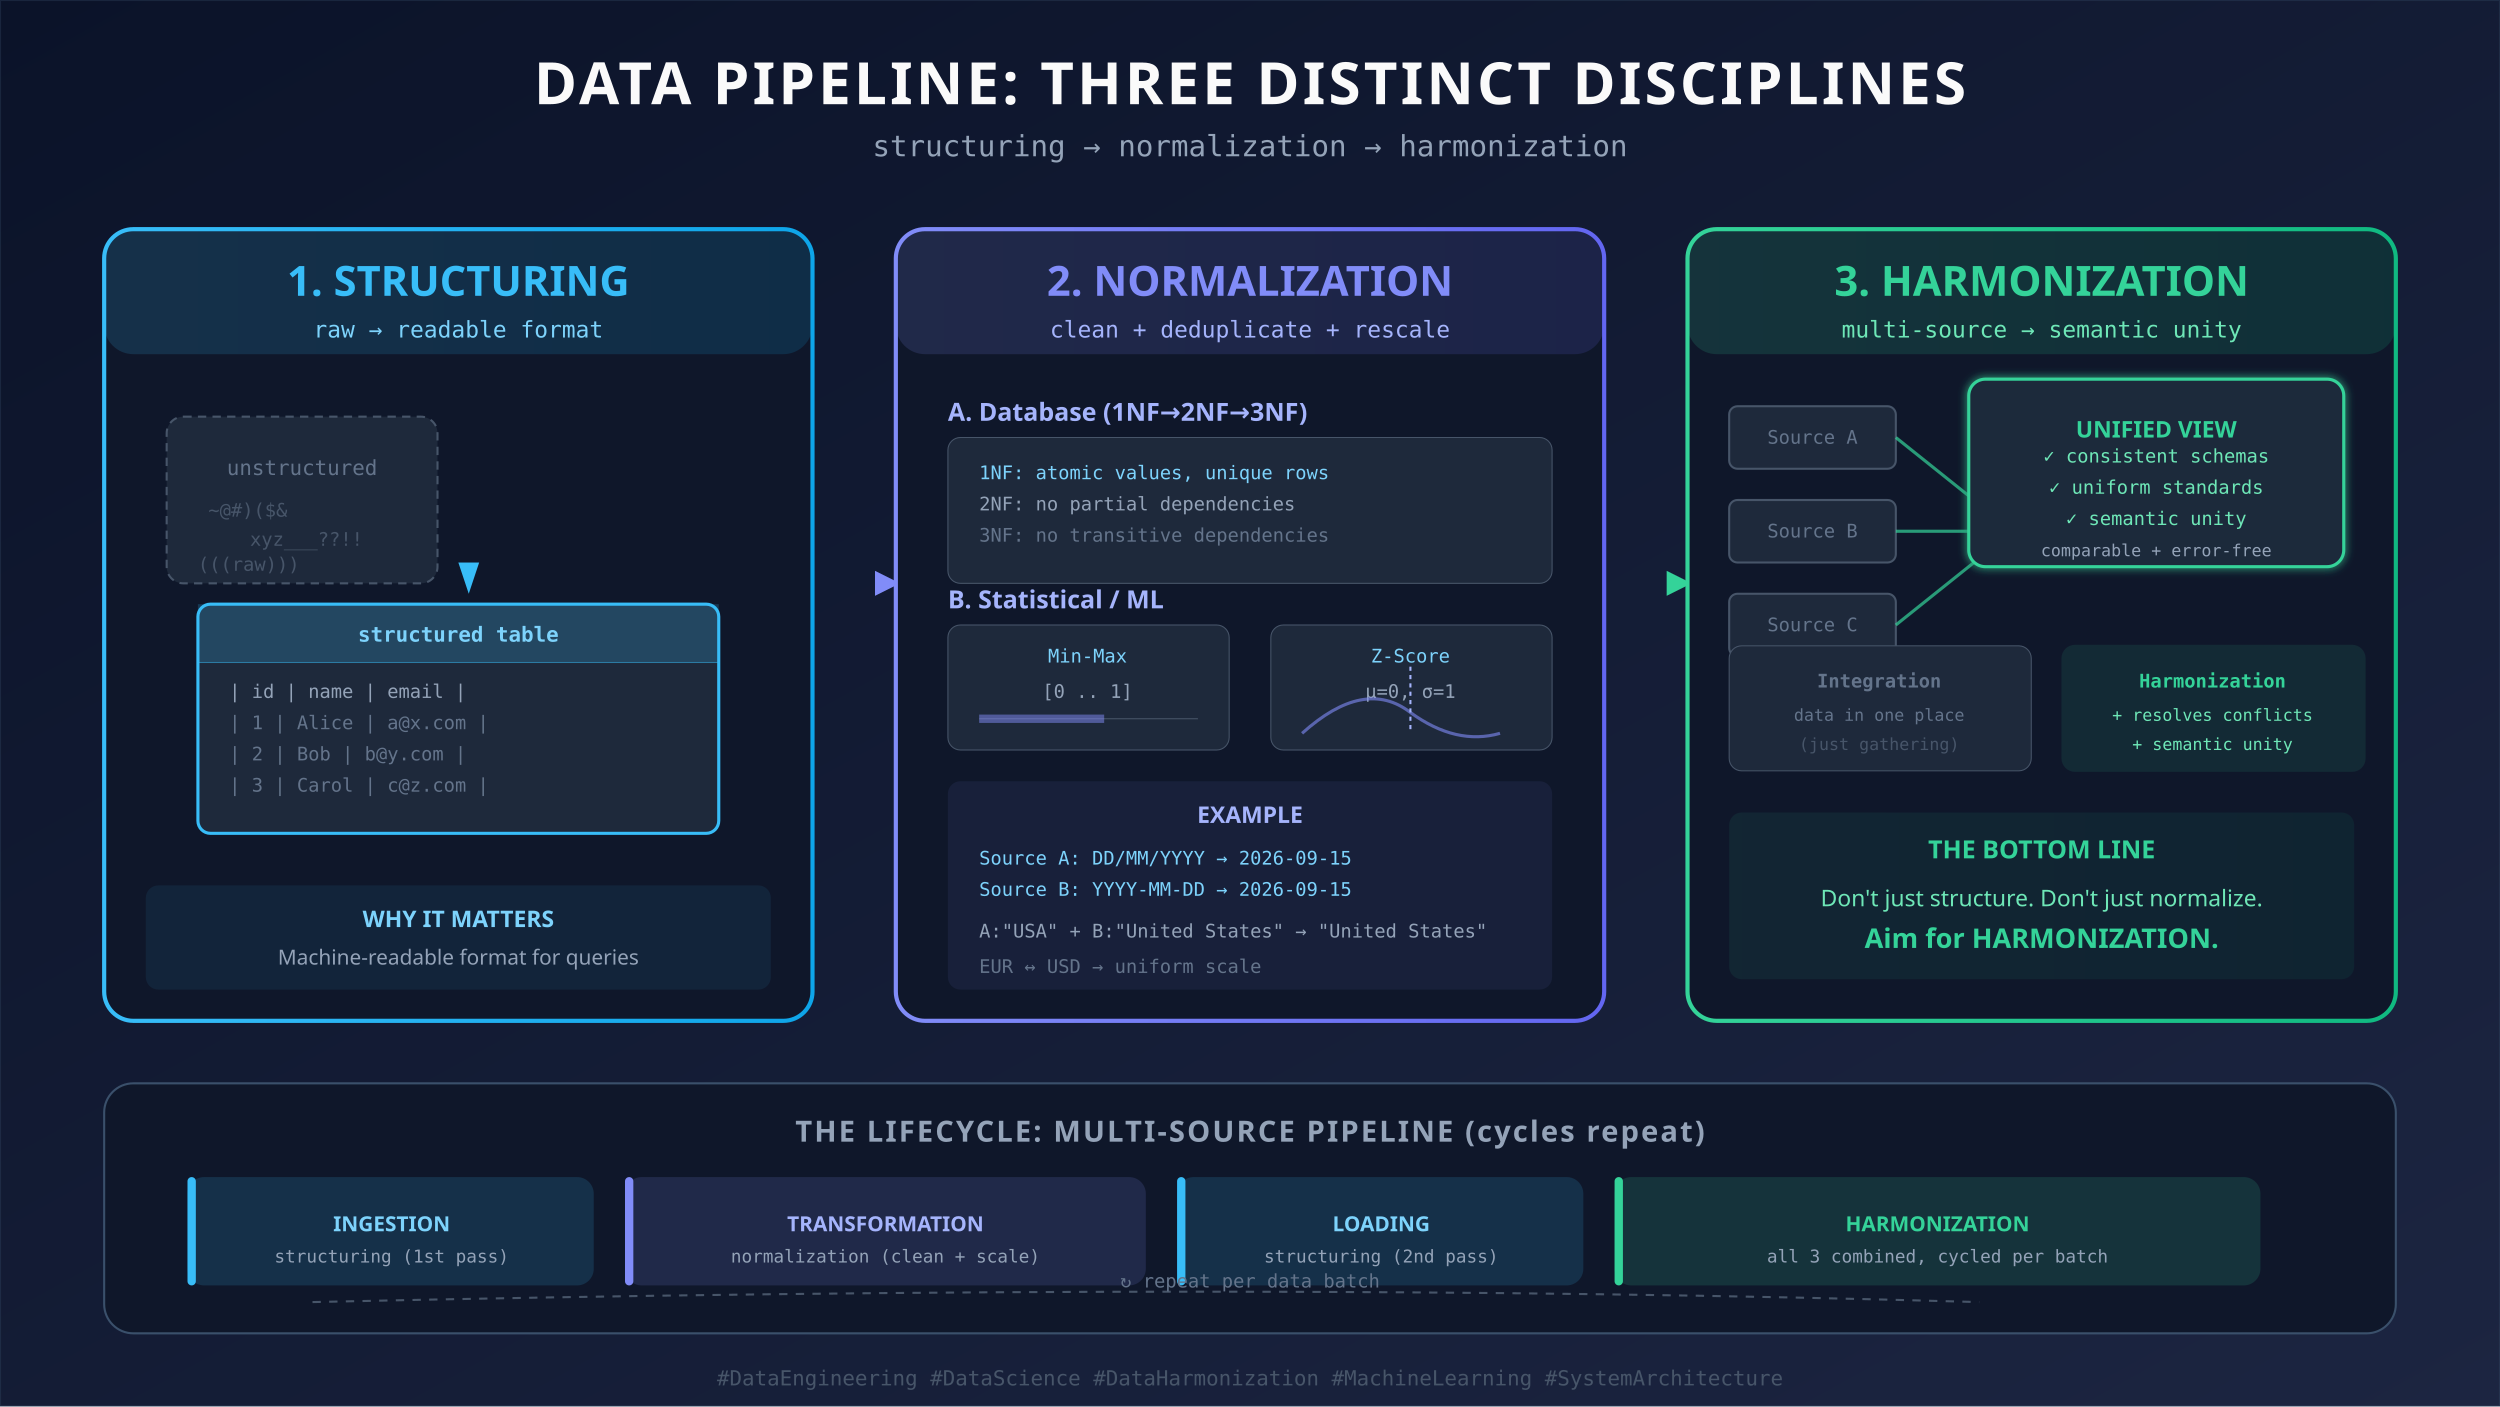
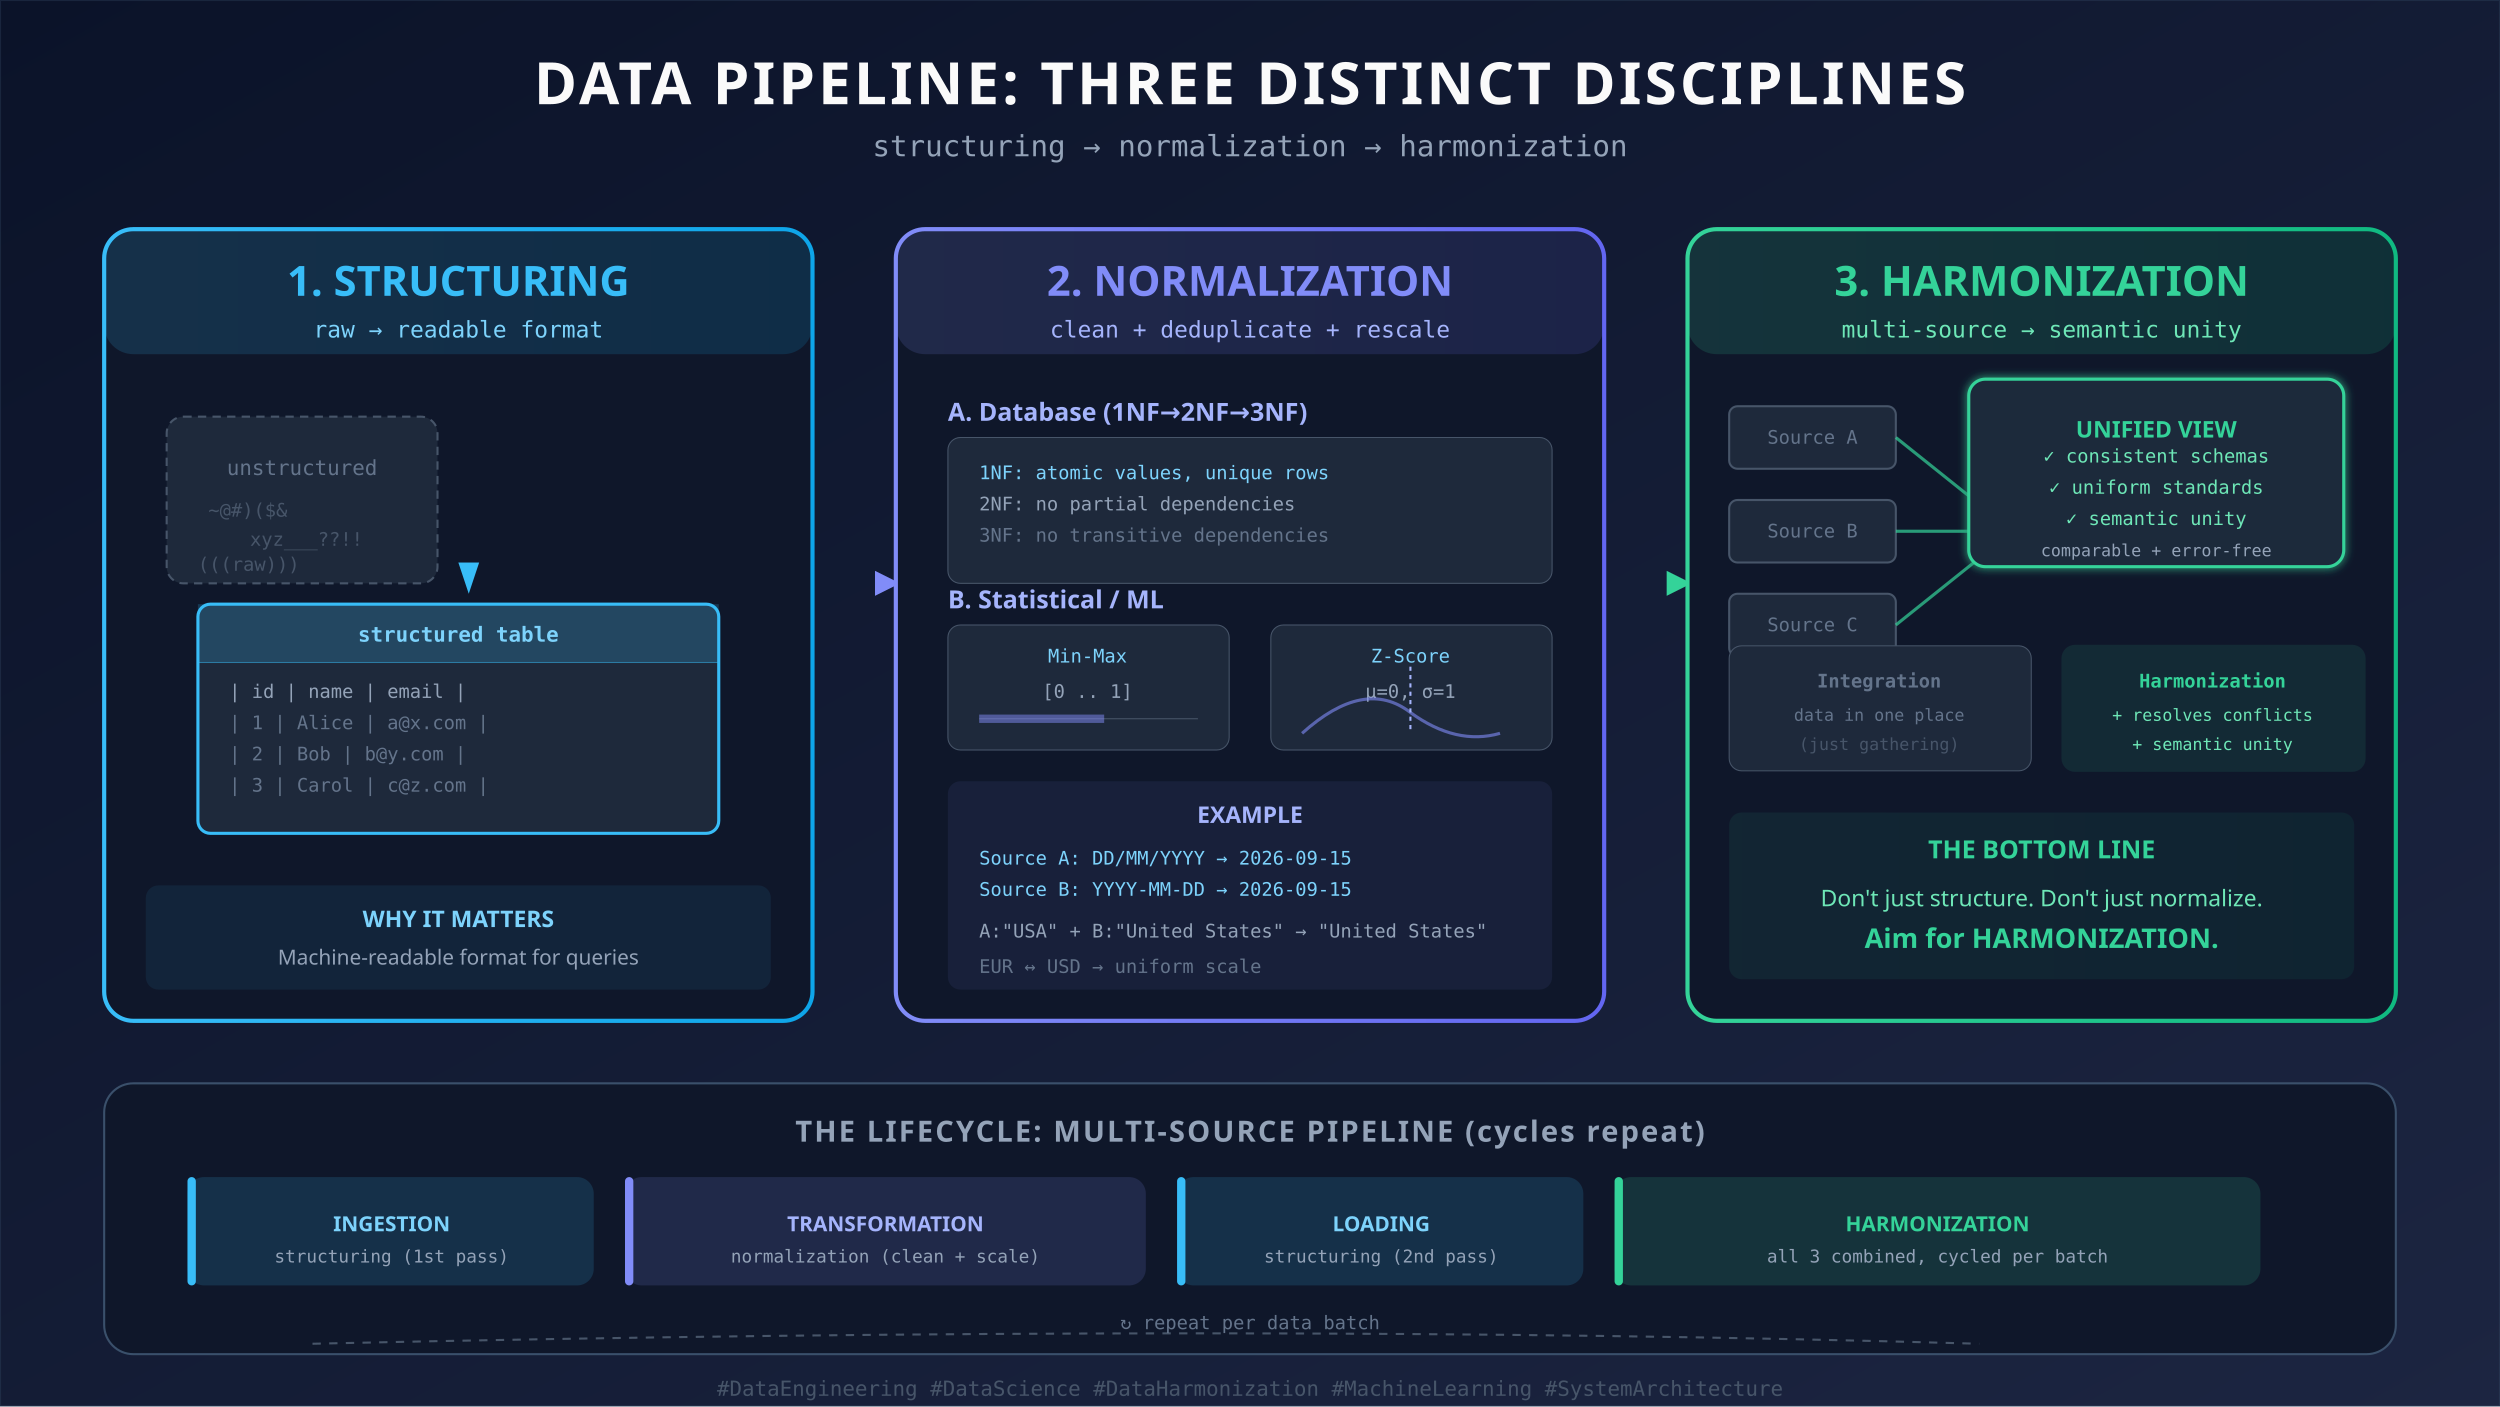
<svg xmlns="http://www.w3.org/2000/svg" width="1200" height="675" viewBox="0 0 1200 675" role="img" aria-label="Data Structuring vs Normalization vs Harmonization — LinkedIn Article Diagram">
  <defs>
    <linearGradient id="bgGrad" x1="0%" y1="0%" x2="100%" y2="100%">
      <stop offset="0%" stop-color="#0b1329" />
      <stop offset="100%" stop-color="#1c2541" />
    </linearGradient>
    <linearGradient id="structGrad" x1="0%" y1="0%" x2="100%" y2="0%">
      <stop offset="0%" stop-color="#38bdf8" />
      <stop offset="100%" stop-color="#0ea5e9" />
    </linearGradient>
    <linearGradient id="normGrad" x1="0%" y1="0%" x2="100%" y2="0%">
      <stop offset="0%" stop-color="#818cf8" />
      <stop offset="100%" stop-color="#6366f1" />
    </linearGradient>
    <linearGradient id="harmGrad" x1="0%" y1="0%" x2="100%" y2="0%">
      <stop offset="0%" stop-color="#34d399" />
      <stop offset="100%" stop-color="#10b981" />
    </linearGradient>
    <filter id="glow">
      <feGaussianBlur stdDeviation="2" result="blur" />
      <feMerge>
        <feMergeNode in="blur" />
        <feMergeNode in="SourceGraphic" />
      </feMerge>
    </filter>
  </defs>
  <rect width="1200" height="675" fill="url(#bgGrad)" />
  <rect width="1200" height="675" fill="none" stroke="#3a506b" stroke-width="1" opacity="0.3" />
  <text x="600" y="50" text-anchor="middle" fill="#fafafa" font-family="Segoe UI, system-ui, sans-serif" font-size="28" font-weight="900" letter-spacing="1.5">
    DATA PIPELINE: THREE DISTINCT DISCIPLINES
  </text>
  <text x="600" y="75" text-anchor="middle" fill="#94a3b8" font-family="monospace" font-size="14">
    structuring → normalization → harmonization
  </text>
  <g transform="translate(50, 110)">
    <rect width="340" height="380" rx="14" fill="#0f172a" stroke="url(#structGrad)" stroke-width="2" />
    <rect width="340" height="60" rx="14" fill="url(#structGrad)" opacity="0.15" />
    <text x="170" y="32" text-anchor="middle" fill="#38bdf8" font-family="Segoe UI" font-size="20" font-weight="900">
      1. STRUCTURING
    </text>
    <text x="170" y="52" text-anchor="middle" fill="#7dd3fc" font-family="monospace" font-size="11">
      raw → readable format
    </text>
    <g transform="translate(30, 90)">
      <rect width="130" height="80" rx="8" fill="#1e293b" stroke="#475569" stroke-width="1" stroke-dasharray="4,3" />
      <text x="65" y="28" text-anchor="middle" fill="#64748b" font-family="monospace" font-size="10">unstructured</text>
      <text x="20" y="48" fill="#475569" font-family="monospace" font-size="9">~@#)($&amp;</text>
      <text x="40" y="62" fill="#475569" font-family="monospace" font-size="9">xyz___??!!</text>
      <text x="15" y="74" fill="#475569" font-family="monospace" font-size="9">(((raw)))</text>
    </g>
    <line x1="175" y1="130" x2="175" y2="165" stroke="#38bdf8" stroke-width="2" filter="url(#glow)" />
    <polygon points="170,160 180,160 175,175" fill="#38bdf8" />
    <g transform="translate(45, 180)">
      <rect width="250" height="110" rx="6" fill="#1e293b" stroke="#38bdf8" stroke-width="1.5" />
      <rect width="250" height="28" fill="#38bdf8" opacity="0.2" />
      <text x="125" y="18" text-anchor="middle" fill="#7dd3fc" font-family="monospace" font-size="10" font-weight="bold">structured table</text>
      <line x1="0" y1="28" x2="250" y2="28" stroke="#38bdf8" stroke-width="0.5" opacity="0.5" />
      <text x="15" y="45" fill="#94a3b8" font-family="monospace" font-size="9">| id | name  | email    |</text>
      <text x="15" y="60" fill="#64748b" font-family="monospace" font-size="9">|  1 | Alice | a@x.com  |</text>
      <text x="15" y="75" fill="#64748b" font-family="monospace" font-size="9">|  2 | Bob   | b@y.com  |</text>
      <text x="15" y="90" fill="#64748b" font-family="monospace" font-size="9">|  3 | Carol | c@z.com  |</text>
    </g>
    <g transform="translate(20, 315)">
      <rect width="300" height="50" rx="6" fill="#38bdf8" opacity="0.08" />
      <text x="150" y="20" text-anchor="middle" fill="#7dd3fc" font-family="Segoe UI" font-size="11" font-weight="700">WHY IT MATTERS</text>
      <text x="150" y="38" text-anchor="middle" fill="#94a3b8" font-family="Segoe UI" font-size="10">Machine-readable format for queries</text>
    </g>
  </g>
  <g transform="translate(390, 280)">
    <line x1="0" y1="0" x2="35" y2="0" stroke="#475569" stroke-width="2.5" filter="url(#glow)" />
    <polygon points="30,-6 30,6 42,0" fill="#818cf8" />
  </g>
  <g transform="translate(430, 110)">
    <rect width="340" height="380" rx="14" fill="#0f172a" stroke="url(#normGrad)" stroke-width="2" />
    <rect width="340" height="60" rx="14" fill="url(#normGrad)" opacity="0.15" />
    <text x="170" y="32" text-anchor="middle" fill="#818cf8" font-family="Segoe UI" font-size="20" font-weight="900">
      2. NORMALIZATION
    </text>
    <text x="170" y="52" text-anchor="middle" fill="#a5b4fc" font-family="monospace" font-size="11">
      clean + deduplicate + rescale
    </text>
    <g transform="translate(25, 80)">
      <text x="0" y="12" fill="#a5b4fc" font-family="Segoe UI" font-size="12" font-weight="700">A. Database (1NF→2NF→3NF)</text>
      <rect x="0" y="20" width="290" height="70" rx="6" fill="#1e293b" stroke="#475569" stroke-width="0.5" />
      <text x="15" y="40" fill="#7dd3fc" font-family="monospace" font-size="9">1NF: atomic values, unique rows</text>
      <text x="15" y="55" fill="#94a3b8" font-family="monospace" font-size="9">2NF: no partial dependencies</text>
      <text x="15" y="70" fill="#64748b" font-family="monospace" font-size="9">3NF: no transitive dependencies</text>
    </g>
    <g transform="translate(25, 170)">
      <text x="0" y="12" fill="#a5b4fc" font-family="Segoe UI" font-size="12" font-weight="700">B. Statistical / ML</text>
      <rect x="0" y="20" width="135" height="60" rx="6" fill="#1e293b" stroke="#475569" stroke-width="0.5" />
      <text x="67" y="38" text-anchor="middle" fill="#7dd3fc" font-family="monospace" font-size="9">Min-Max</text>
      <text x="67" y="55" text-anchor="middle" fill="#94a3b8" font-family="monospace" font-size="9">[0 .. 1]</text>
      <line x1="15" y1="65" x2="120" y2="65" stroke="#475569" stroke-width="0.5" />
      <rect x="15" y="63" width="60" height="4" fill="#818cf8" opacity="0.5" />
      <rect x="155" y="20" width="135" height="60" rx="6" fill="#1e293b" stroke="#475569" stroke-width="0.5" />
      <text x="222" y="38" text-anchor="middle" fill="#7dd3fc" font-family="monospace" font-size="9">Z-Score</text>
      <text x="222" y="55" text-anchor="middle" fill="#94a3b8" font-family="monospace" font-size="9">μ=0, σ=1</text>
      <path d="M 170,72 Q 200,45 222,62 Q 244,78 265,72" fill="none" stroke="#818cf8" stroke-width="1.5" opacity="0.6" />
      <line x1="222" y1="40" x2="222" y2="72" stroke="#a5b4fc" stroke-width="1" stroke-dasharray="2,2" />
    </g>
    <g transform="translate(25, 265)">
      <rect width="290" height="100" rx="6" fill="#818cf8" opacity="0.08" />
      <text x="145" y="20" text-anchor="middle" fill="#a5b4fc" font-family="Segoe UI" font-size="11" font-weight="700">EXAMPLE</text>
      <text x="15" y="40" fill="#7dd3fc" font-family="monospace" font-size="9">Source A: DD/MM/YYYY → 2026-09-15</text>
      <text x="15" y="55" fill="#7dd3fc" font-family="monospace" font-size="9">Source B: YYYY-MM-DD → 2026-09-15</text>
      <text x="15" y="75" fill="#94a3b8" font-family="monospace" font-size="9">A:"USA" + B:"United States" → "United States"</text>
      <text x="15" y="92" fill="#64748b" font-family="monospace" font-size="9">EUR ↔ USD → uniform scale</text>
    </g>
  </g>
  <g transform="translate(770, 280)">
    <line x1="0" y1="0" x2="35" y2="0" stroke="#475569" stroke-width="2.5" filter="url(#glow)" />
    <polygon points="30,-6 30,6 42,0" fill="#34d399" />
  </g>
  <g transform="translate(810, 110)">
    <rect width="340" height="380" rx="14" fill="#0f172a" stroke="url(#harmGrad)" stroke-width="2" />
    <rect width="340" height="60" rx="14" fill="url(#harmGrad)" opacity="0.15" />
    <text x="170" y="32" text-anchor="middle" fill="#34d399" font-family="Segoe UI" font-size="20" font-weight="900">
      3. HARMONIZATION
    </text>
    <text x="170" y="52" text-anchor="middle" fill="#6ee7b7" font-family="monospace" font-size="11">
      multi-source → semantic unity
    </text>
    <g transform="translate(20, 85)">
      <rect x="0" y="0" width="80" height="30" rx="4" fill="#1e293b" stroke="#475569" />
      <text x="40" y="18" text-anchor="middle" fill="#64748b" font-family="monospace" font-size="9">Source A</text>
      <rect x="0" y="45" width="80" height="30" rx="4" fill="#1e293b" stroke="#475569" />
      <text x="40" y="63" text-anchor="middle" fill="#64748b" font-family="monospace" font-size="9">Source B</text>
      <rect x="0" y="90" width="80" height="30" rx="4" fill="#1e293b" stroke="#475569" />
      <text x="40" y="108" text-anchor="middle" fill="#64748b" font-family="monospace" font-size="9">Source C</text>
      <line x1="80" y1="15" x2="130" y2="55" stroke="#34d399" stroke-width="1.5" opacity="0.7" />
      <line x1="80" y1="60" x2="130" y2="60" stroke="#34d399" stroke-width="1.5" opacity="0.7" />
      <line x1="80" y1="105" x2="130" y2="65" stroke="#34d399" stroke-width="1.5" opacity="0.7" />
    </g>
    <g transform="translate(135, 62)">
      <rect x="0" y="10" width="180" height="90" rx="8" fill="#1e293b" stroke="#34d399" stroke-width="1.5" filter="url(#glow)" />
      <text x="90" y="38" text-anchor="middle" fill="#34d399" font-family="Segoe UI" font-size="11" font-weight="700">UNIFIED VIEW</text>
      <text x="90" y="50" text-anchor="middle" fill="#6ee7b7" font-family="monospace" font-size="9">✓ consistent schemas</text>
      <text x="90" y="65" text-anchor="middle" fill="#6ee7b7" font-family="monospace" font-size="9">✓ uniform standards</text>
      <text x="90" y="80" text-anchor="middle" fill="#6ee7b7" font-family="monospace" font-size="9">✓ semantic unity</text>
      <text x="90" y="95" text-anchor="middle" fill="#94a3b8" font-family="monospace" font-size="8">comparable + error-free</text>
    </g>
    <g transform="translate(20, 200)">
      <rect width="145" height="60" rx="6" fill="#1e293b" stroke="#475569" stroke-width="0.5" />
      <text x="72" y="20" text-anchor="middle" fill="#64748b" font-family="monospace" font-size="9" font-weight="bold">Integration</text>
      <text x="72" y="36" text-anchor="middle" fill="#64748b" font-family="monospace" font-size="8">data in one place</text>
      <text x="72" y="50" text-anchor="middle" fill="#475569" font-family="monospace" font-size="8">(just gathering)</text>
      <rect x="160" width="145" height="60" rx="6" fill="#34d399" opacity="0.1" stroke="#34d399" stroke-width="1" />
      <text x="232" y="20" text-anchor="middle" fill="#34d399" font-family="monospace" font-size="9" font-weight="bold">Harmonization</text>
      <text x="232" y="36" text-anchor="middle" fill="#6ee7b7" font-family="monospace" font-size="8">+ resolves conflicts</text>
      <text x="232" y="50" text-anchor="middle" fill="#6ee7b7" font-family="monospace" font-size="8">+ semantic unity</text>
    </g>
    <g transform="translate(20, 280)">
      <rect width="300" height="80" rx="6" fill="url(#harmGrad)" opacity="0.08" />
      <text x="150" y="22" text-anchor="middle" fill="#34d399" font-family="Segoe UI" font-size="12" font-weight="700">THE BOTTOM LINE</text>
      <text x="150" y="45" text-anchor="middle" fill="#6ee7b7" font-family="Segoe UI" font-size="11">Don't just structure. Don't just normalize.</text>
      <text x="150" y="65" text-anchor="middle" fill="#34d399" font-family="Segoe UI" font-size="13" font-weight="800">Aim for HARMONIZATION.</text>
    </g>
  </g>
  <g transform="translate(50, 520)">
-     <rect width="1100" height="120" rx="14" fill="#0f172a" stroke="#3a506b" stroke-width="1" />
+     <rect width="1100" height="130" rx="14" fill="#0f172a" stroke="#3a506b" stroke-width="1" />
    <text x="550" y="28" text-anchor="middle" fill="#94a3b8" font-family="Segoe UI" font-size="14" font-weight="700" letter-spacing="1">
      THE LIFECYCLE: MULTI-SOURCE PIPELINE (cycles repeat)
    </text>
    <g transform="translate(40, 45)">
      <rect width="195" height="52" rx="8" fill="#38bdf8" opacity="0.15" />
      <rect x="0" y="0" width="4" height="52" fill="#38bdf8" rx="2" />
      <text x="98" y="26" text-anchor="middle" fill="#7dd3fc" font-family="Segoe UI" font-size="10" font-weight="700">INGESTION</text>
      <text x="98" y="41" text-anchor="middle" fill="#94a3b8" font-family="monospace" font-size="8.5">structuring (1st pass)</text>
    </g>
    <g transform="translate(250, 45)">
      <rect width="250" height="52" rx="8" fill="#818cf8" opacity="0.15" />
      <rect x="0" y="0" width="4" height="52" fill="#818cf8" rx="2" />
      <text x="125" y="26" text-anchor="middle" fill="#a5b4fc" font-family="Segoe UI" font-size="10" font-weight="700">TRANSFORMATION</text>
      <text x="125" y="41" text-anchor="middle" fill="#94a3b8" font-family="monospace" font-size="8.5">normalization (clean + scale)</text>
    </g>
    <g transform="translate(515, 45)">
      <rect width="195" height="52" rx="8" fill="#38bdf8" opacity="0.15" />
      <rect x="0" y="0" width="4" height="52" fill="#38bdf8" rx="2" />
      <text x="98" y="26" text-anchor="middle" fill="#7dd3fc" font-family="Segoe UI" font-size="10" font-weight="700">LOADING</text>
      <text x="98" y="41" text-anchor="middle" fill="#94a3b8" font-family="monospace" font-size="8.5">structuring (2nd pass)</text>
    </g>
    <g transform="translate(725, 45)">
      <rect width="310" height="52" rx="8" fill="#34d399" opacity="0.15" />
      <rect x="0" y="0" width="4" height="52" fill="#34d399" rx="2" />
      <text x="155" y="26" text-anchor="middle" fill="#34d399" font-family="Segoe UI" font-size="10" font-weight="700">HARMONIZATION</text>
      <text x="155" y="41" text-anchor="middle" fill="#94a3b8" font-family="monospace" font-size="8.5">all 3 combined, cycled per batch</text>
    </g>
-     <path d="M 100,105 Q 550,95 900,105" fill="none" stroke="#475569" stroke-width="1" stroke-dasharray="4,4" />
-     <text x="550" y="98" text-anchor="middle" fill="#64748b" font-family="monospace" font-size="9">↻ repeat per data batch</text>
+     <path d="M 100,125 Q 550,115 900,125" fill="none" stroke="#475569" stroke-width="1" stroke-dasharray="4,4" />
+     <text x="550" y="118" text-anchor="middle" fill="#64748b" font-family="monospace" font-size="9">↻ repeat per data batch</text>
  </g>
-   <text x="600" y="665" text-anchor="middle" fill="#475569" font-family="monospace" font-size="10">
+   <text x="600" y="670" text-anchor="middle" fill="#475569" font-family="monospace" font-size="10">
    #DataEngineering #DataScience #DataHarmonization #MachineLearning #SystemArchitecture
  </text>
</svg>
